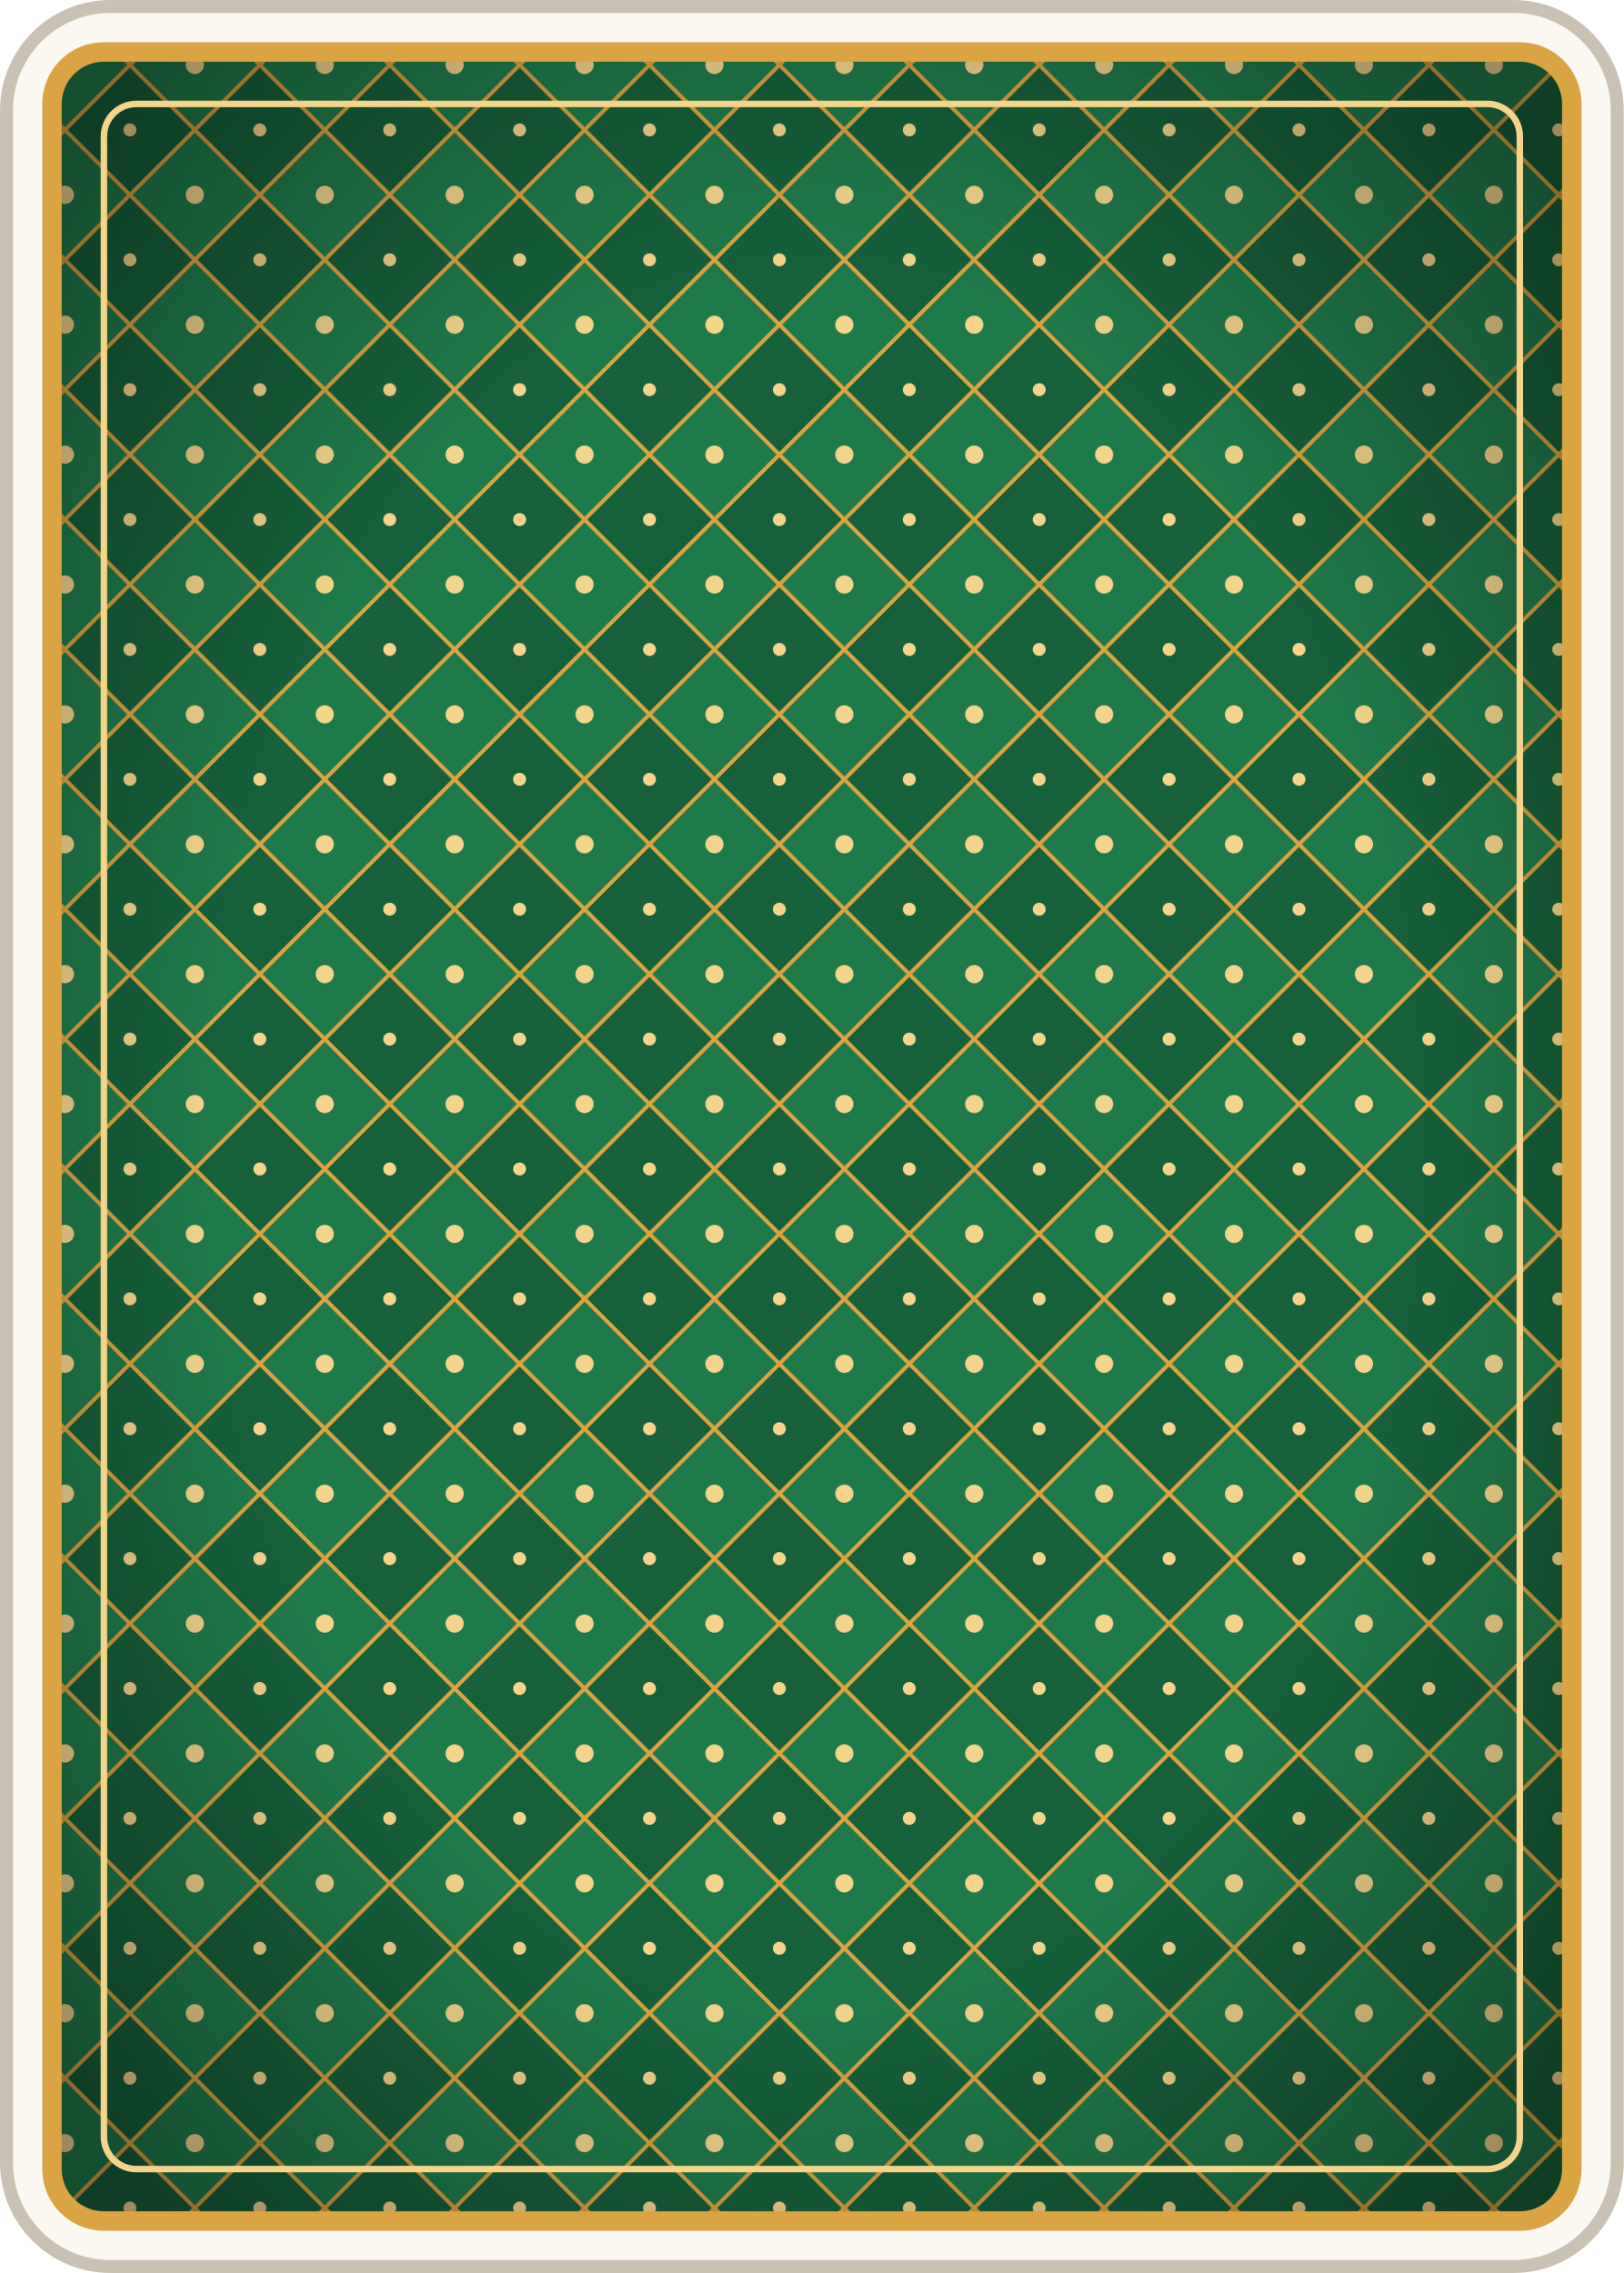
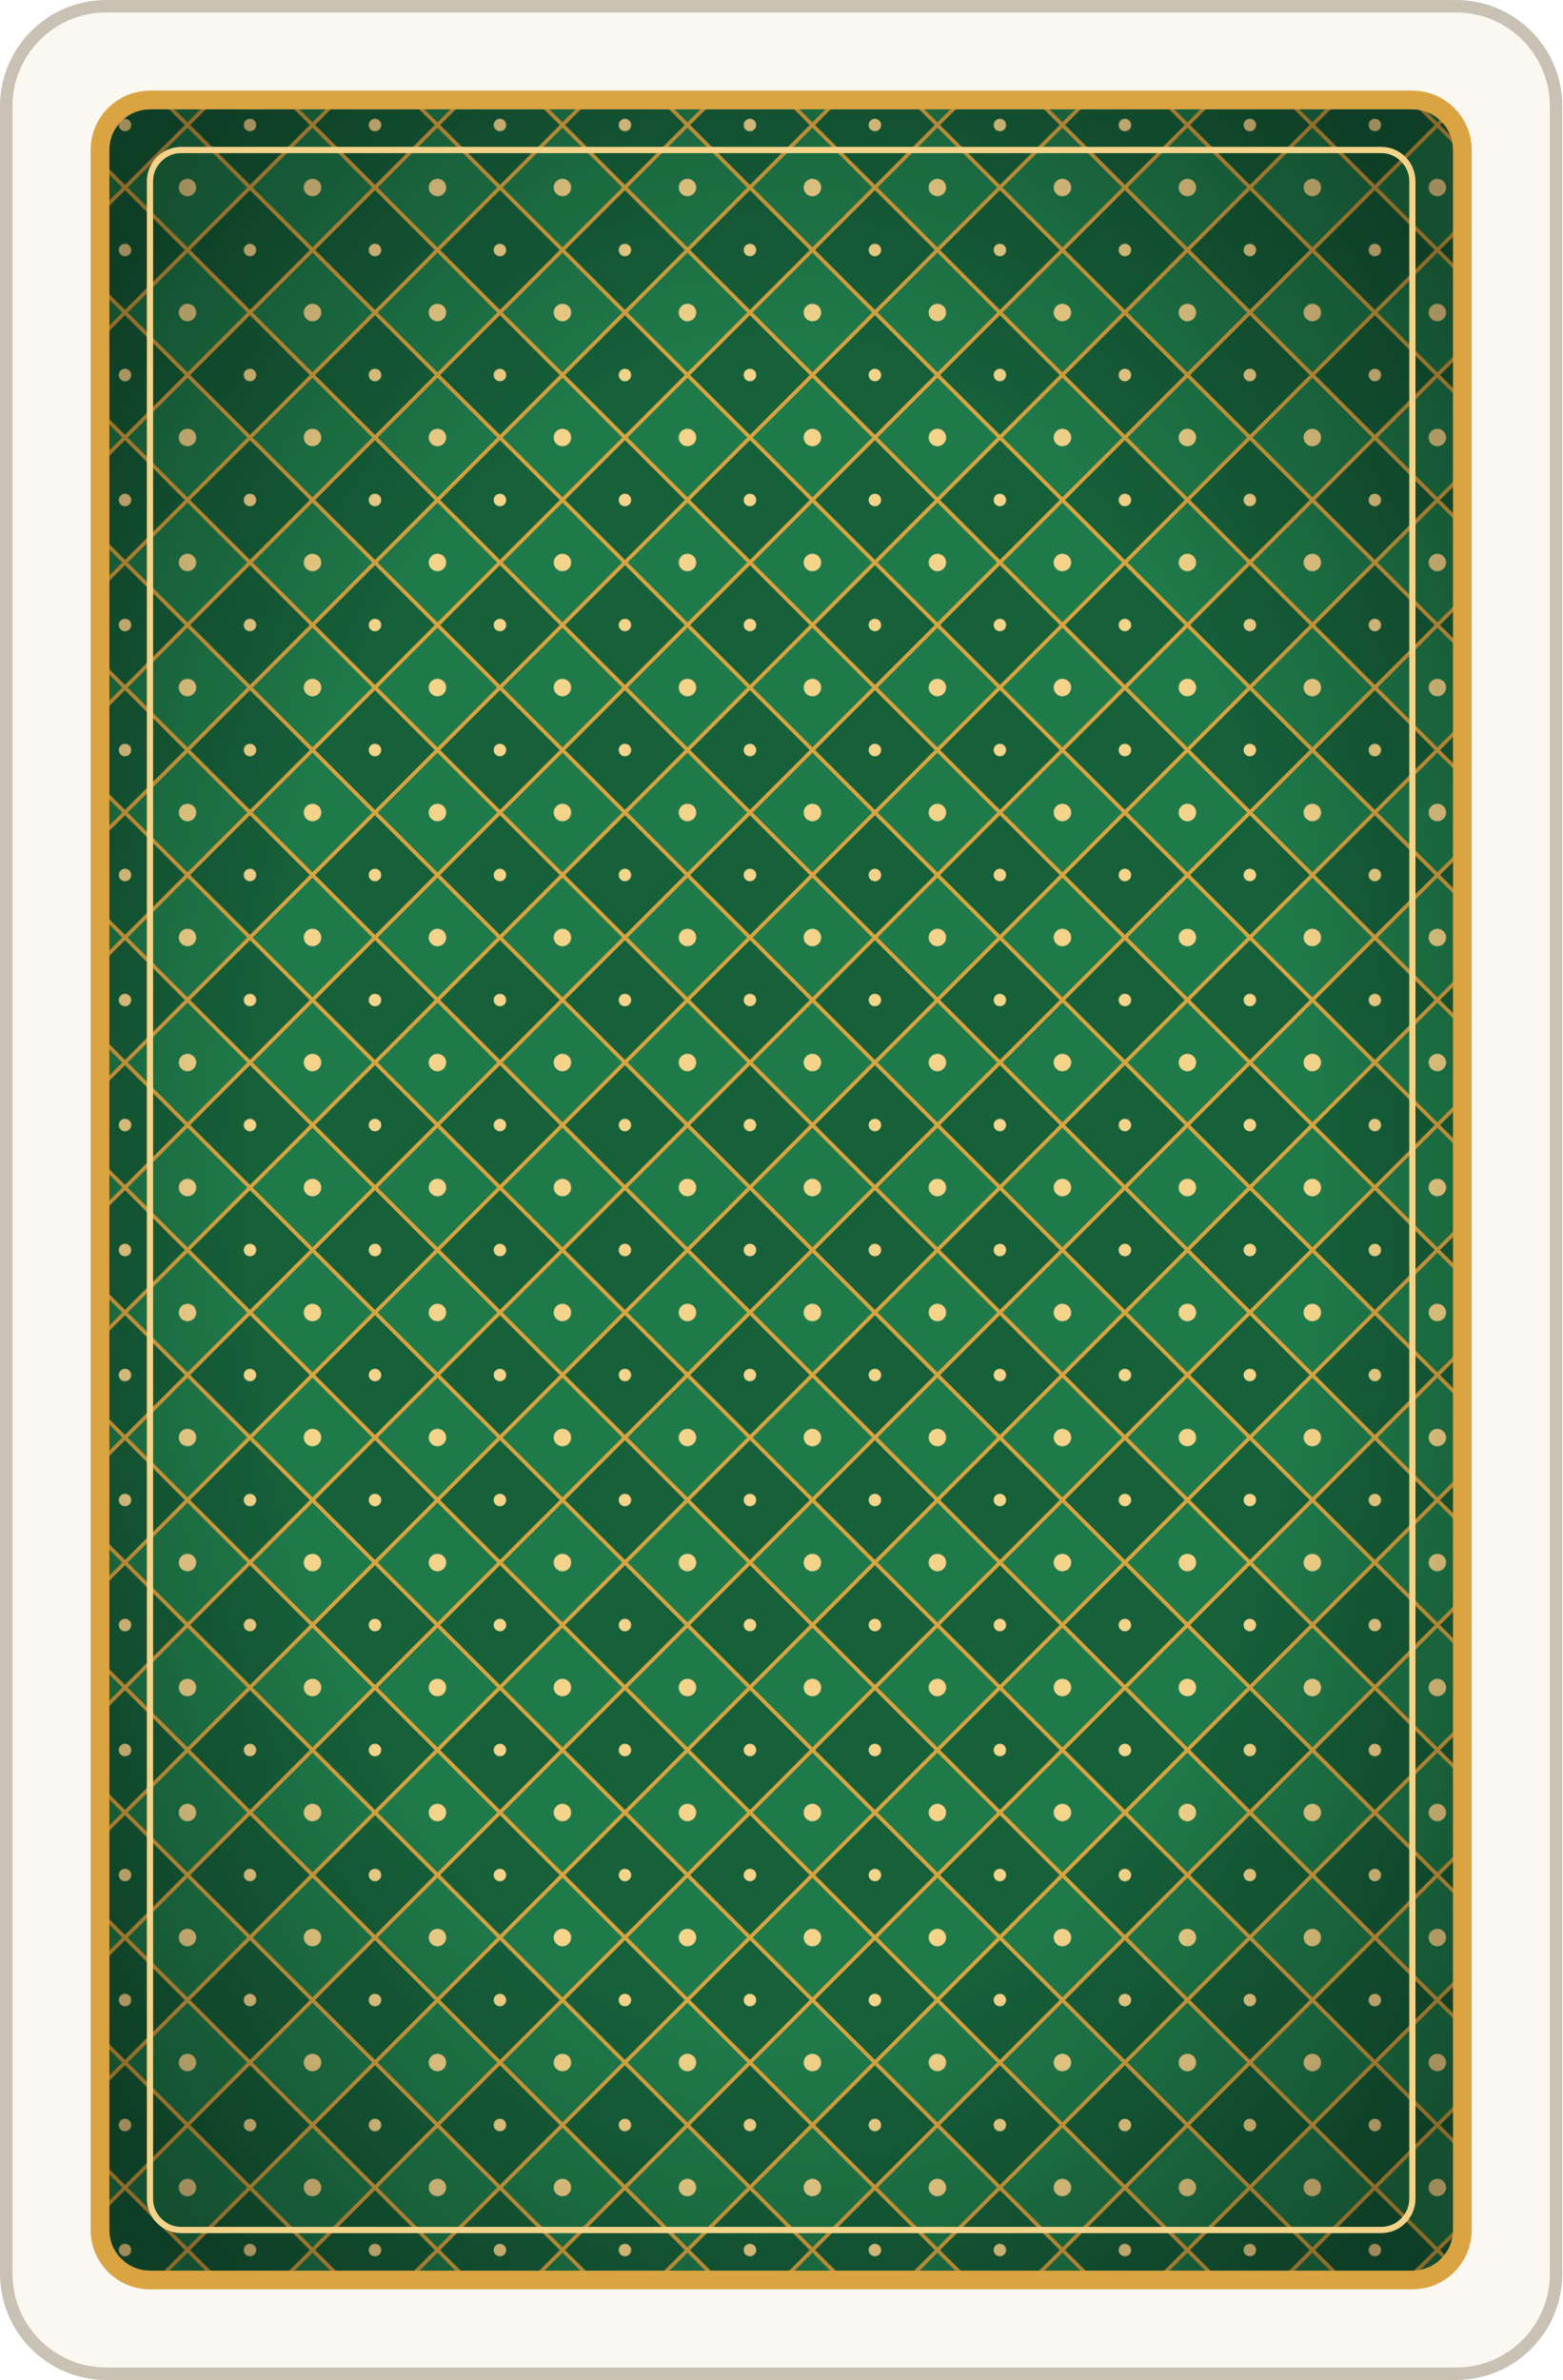
- <svg xmlns="http://www.w3.org/2000/svg" viewBox="0 0 250 350" width="250" height="350">
+ <svg xmlns="http://www.w3.org/2000/svg" viewBox="0 0 250 380.79" width="518" height="789">
  <defs>
    <pattern id="lattice" width="20" height="20" patternUnits="userSpaceOnUse">
      <rect width="20" height="20" fill="#16603a" />
      <path d="M10 0 L20 10 L10 20 L0 10 Z" fill="#1f7a4a" stroke="#d9a441" stroke-width="0.6" />
      <circle cx="10" cy="10" r="1.4" fill="#f3d48a" />
      <circle cx="0" cy="0" r="1" fill="#f3d48a" />
      <circle cx="20" cy="0" r="1" fill="#f3d48a" />
      <circle cx="0" cy="20" r="1" fill="#f3d48a" />
      <circle cx="20" cy="20" r="1" fill="#f3d48a" />
    </pattern>
    <radialGradient id="vignette" cx="50%" cy="50%" r="65%">
      <stop offset="60%" stop-color="#000" stop-opacity="0" />
      <stop offset="100%" stop-color="#000" stop-opacity="0.35" />
    </radialGradient>
    <clipPath id="panel">
-       <rect x="8" y="8" width="234" height="334" rx="8" />
+       <rect x="16" y="16" width="218" height="348.79" rx="8" />
    </clipPath>
  </defs>
-   <rect x="1" y="1" width="248" height="348" rx="16" fill="#fbf8f1" stroke="#c9c2b4" stroke-width="2" />
+   <rect x="1" y="1" width="248" height="378.79" rx="16" fill="#fbf8f1" stroke="#c9c2b4" stroke-width="2" />
  <g clip-path="url(#panel)">
-     <rect x="8" y="8" width="234" height="334" fill="url(#lattice)" />
-     <rect x="8" y="8" width="234" height="334" fill="url(#vignette)" />
+     <rect x="16" y="16" width="218" height="348.79" fill="url(#lattice)" />
+     <rect x="16" y="16" width="218" height="348.79" fill="url(#vignette)" />
  </g>
-   <rect x="8" y="8" width="234" height="334" rx="8" fill="none" stroke="#d9a441" stroke-width="3" />
-   <rect x="16" y="16" width="218" height="318" rx="5" fill="none" stroke="#f3d48a" stroke-width="1" />
+   <rect x="16" y="16" width="218" height="348.79" rx="8" fill="none" stroke="#d9a441" stroke-width="3" />
+   <rect x="24" y="24" width="202" height="332.79" rx="5" fill="none" stroke="#f3d48a" stroke-width="1" />
</svg>
